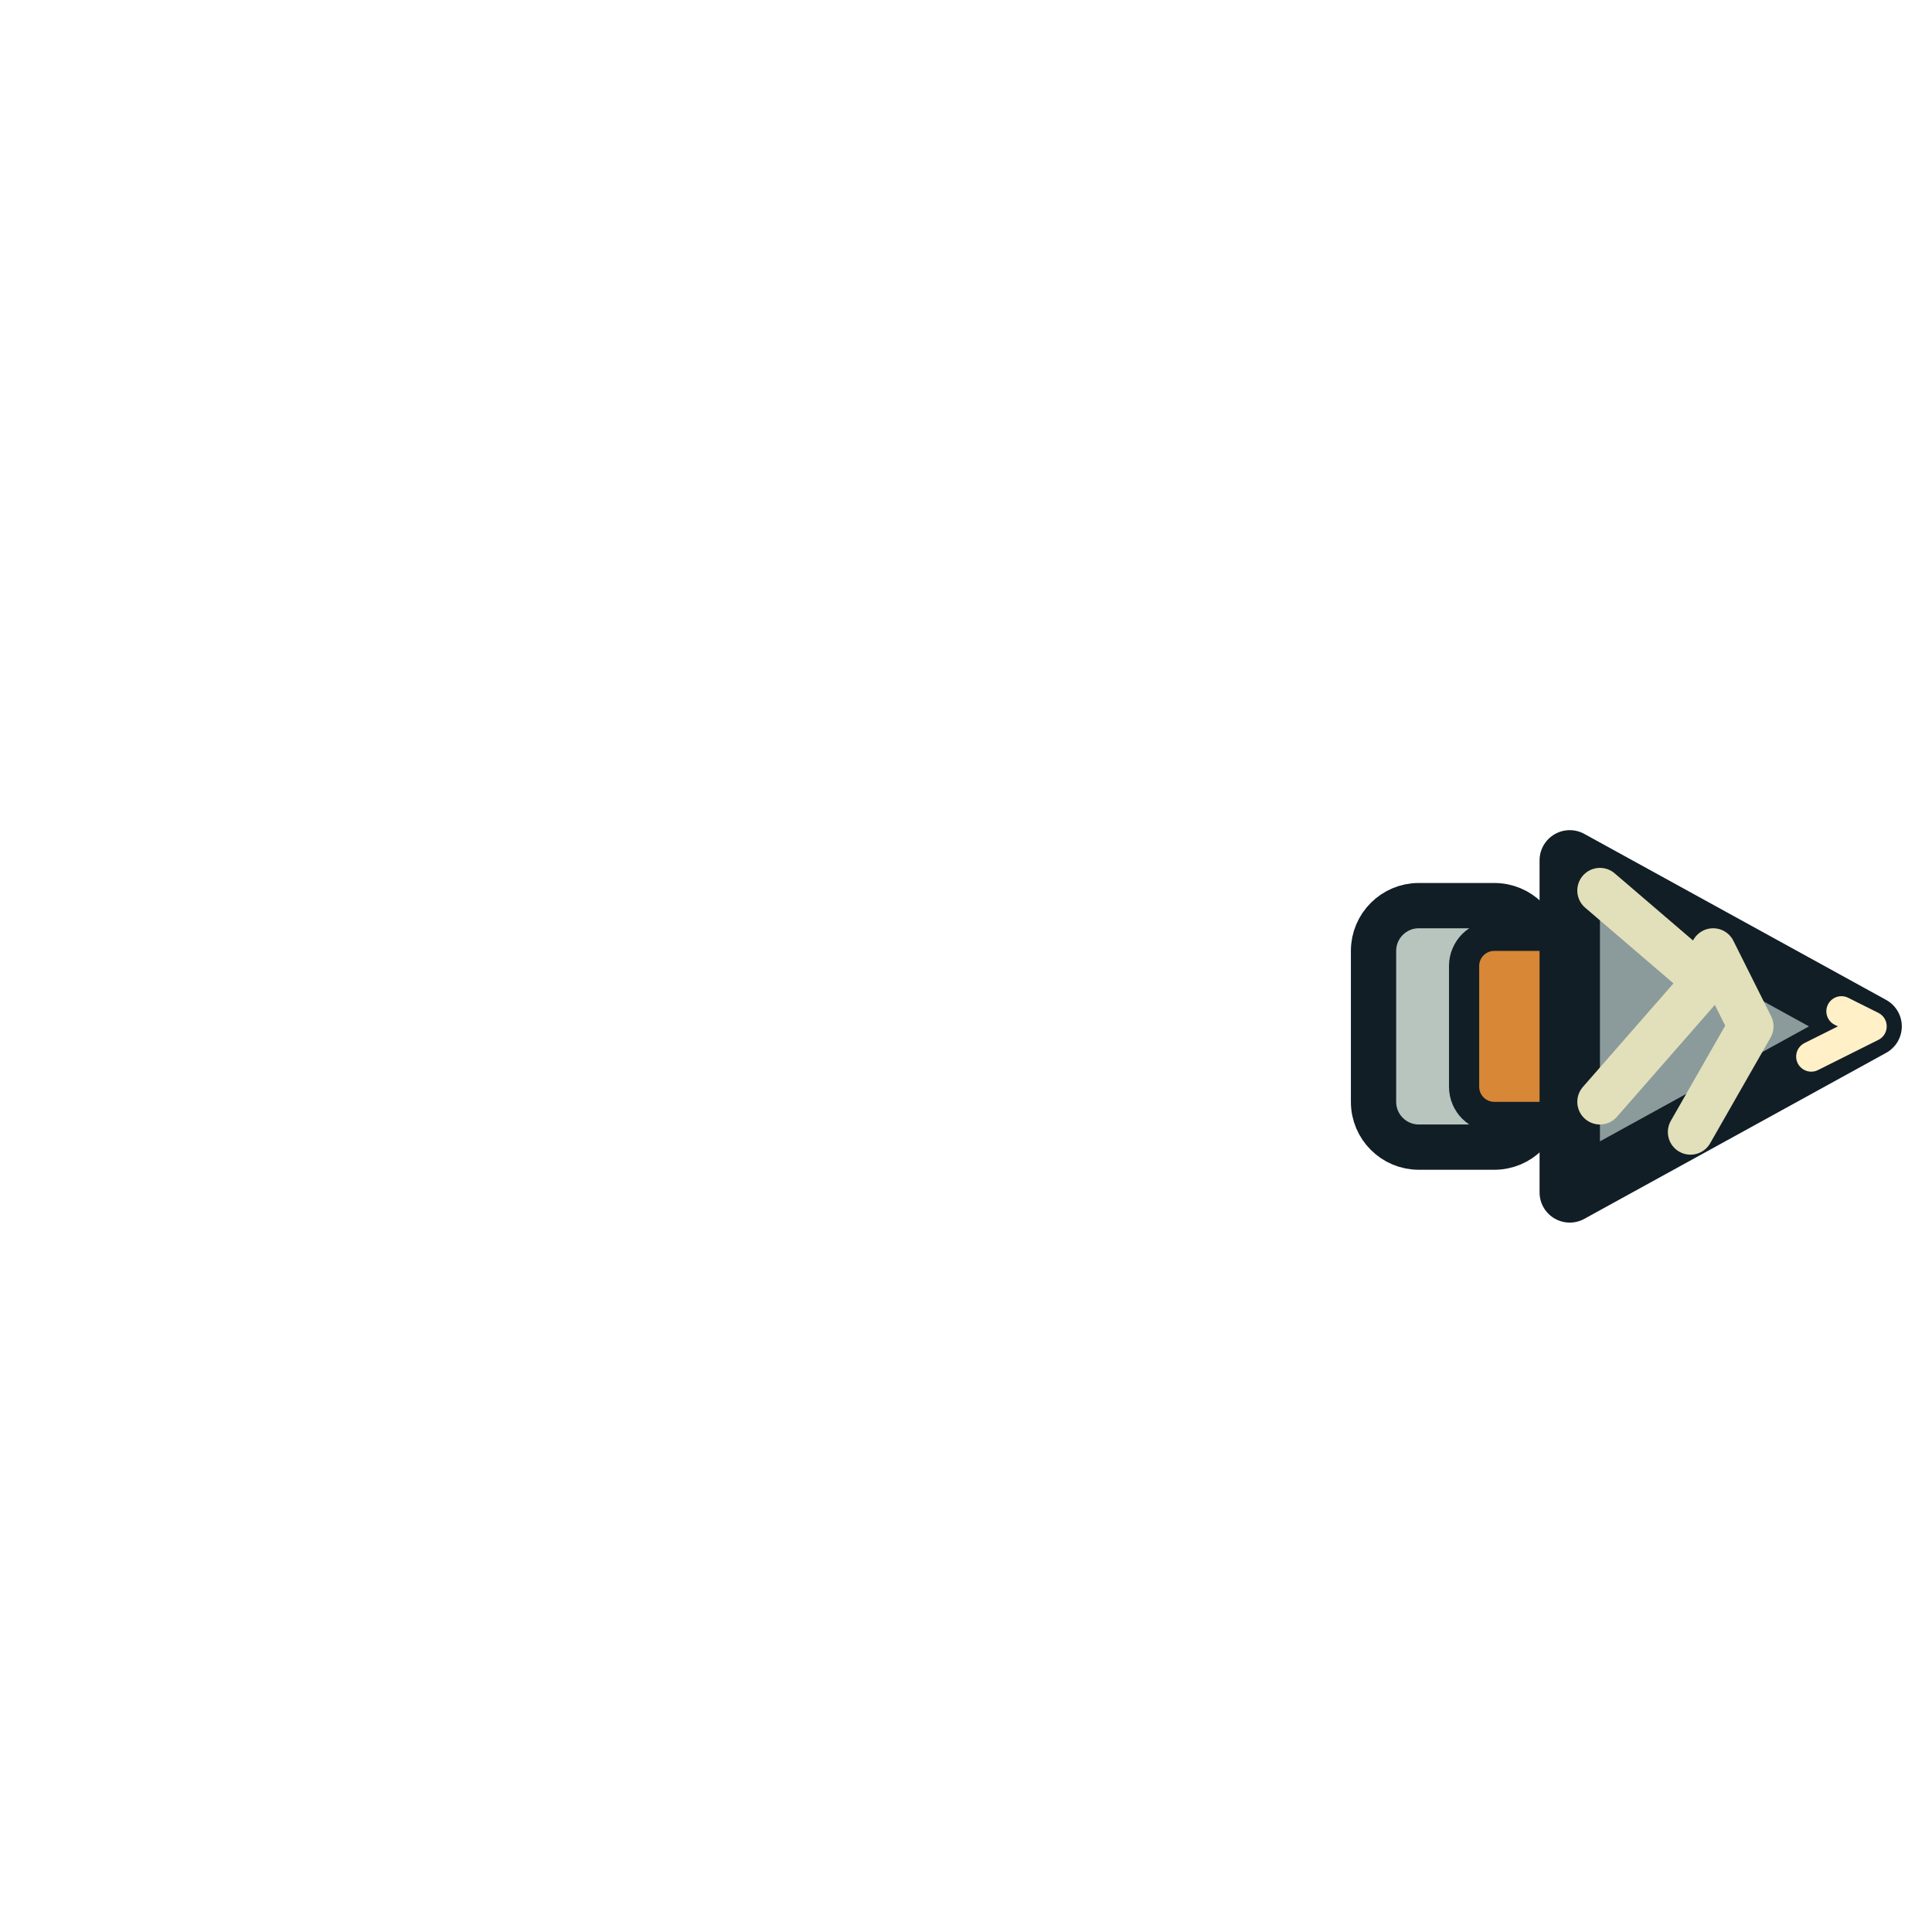
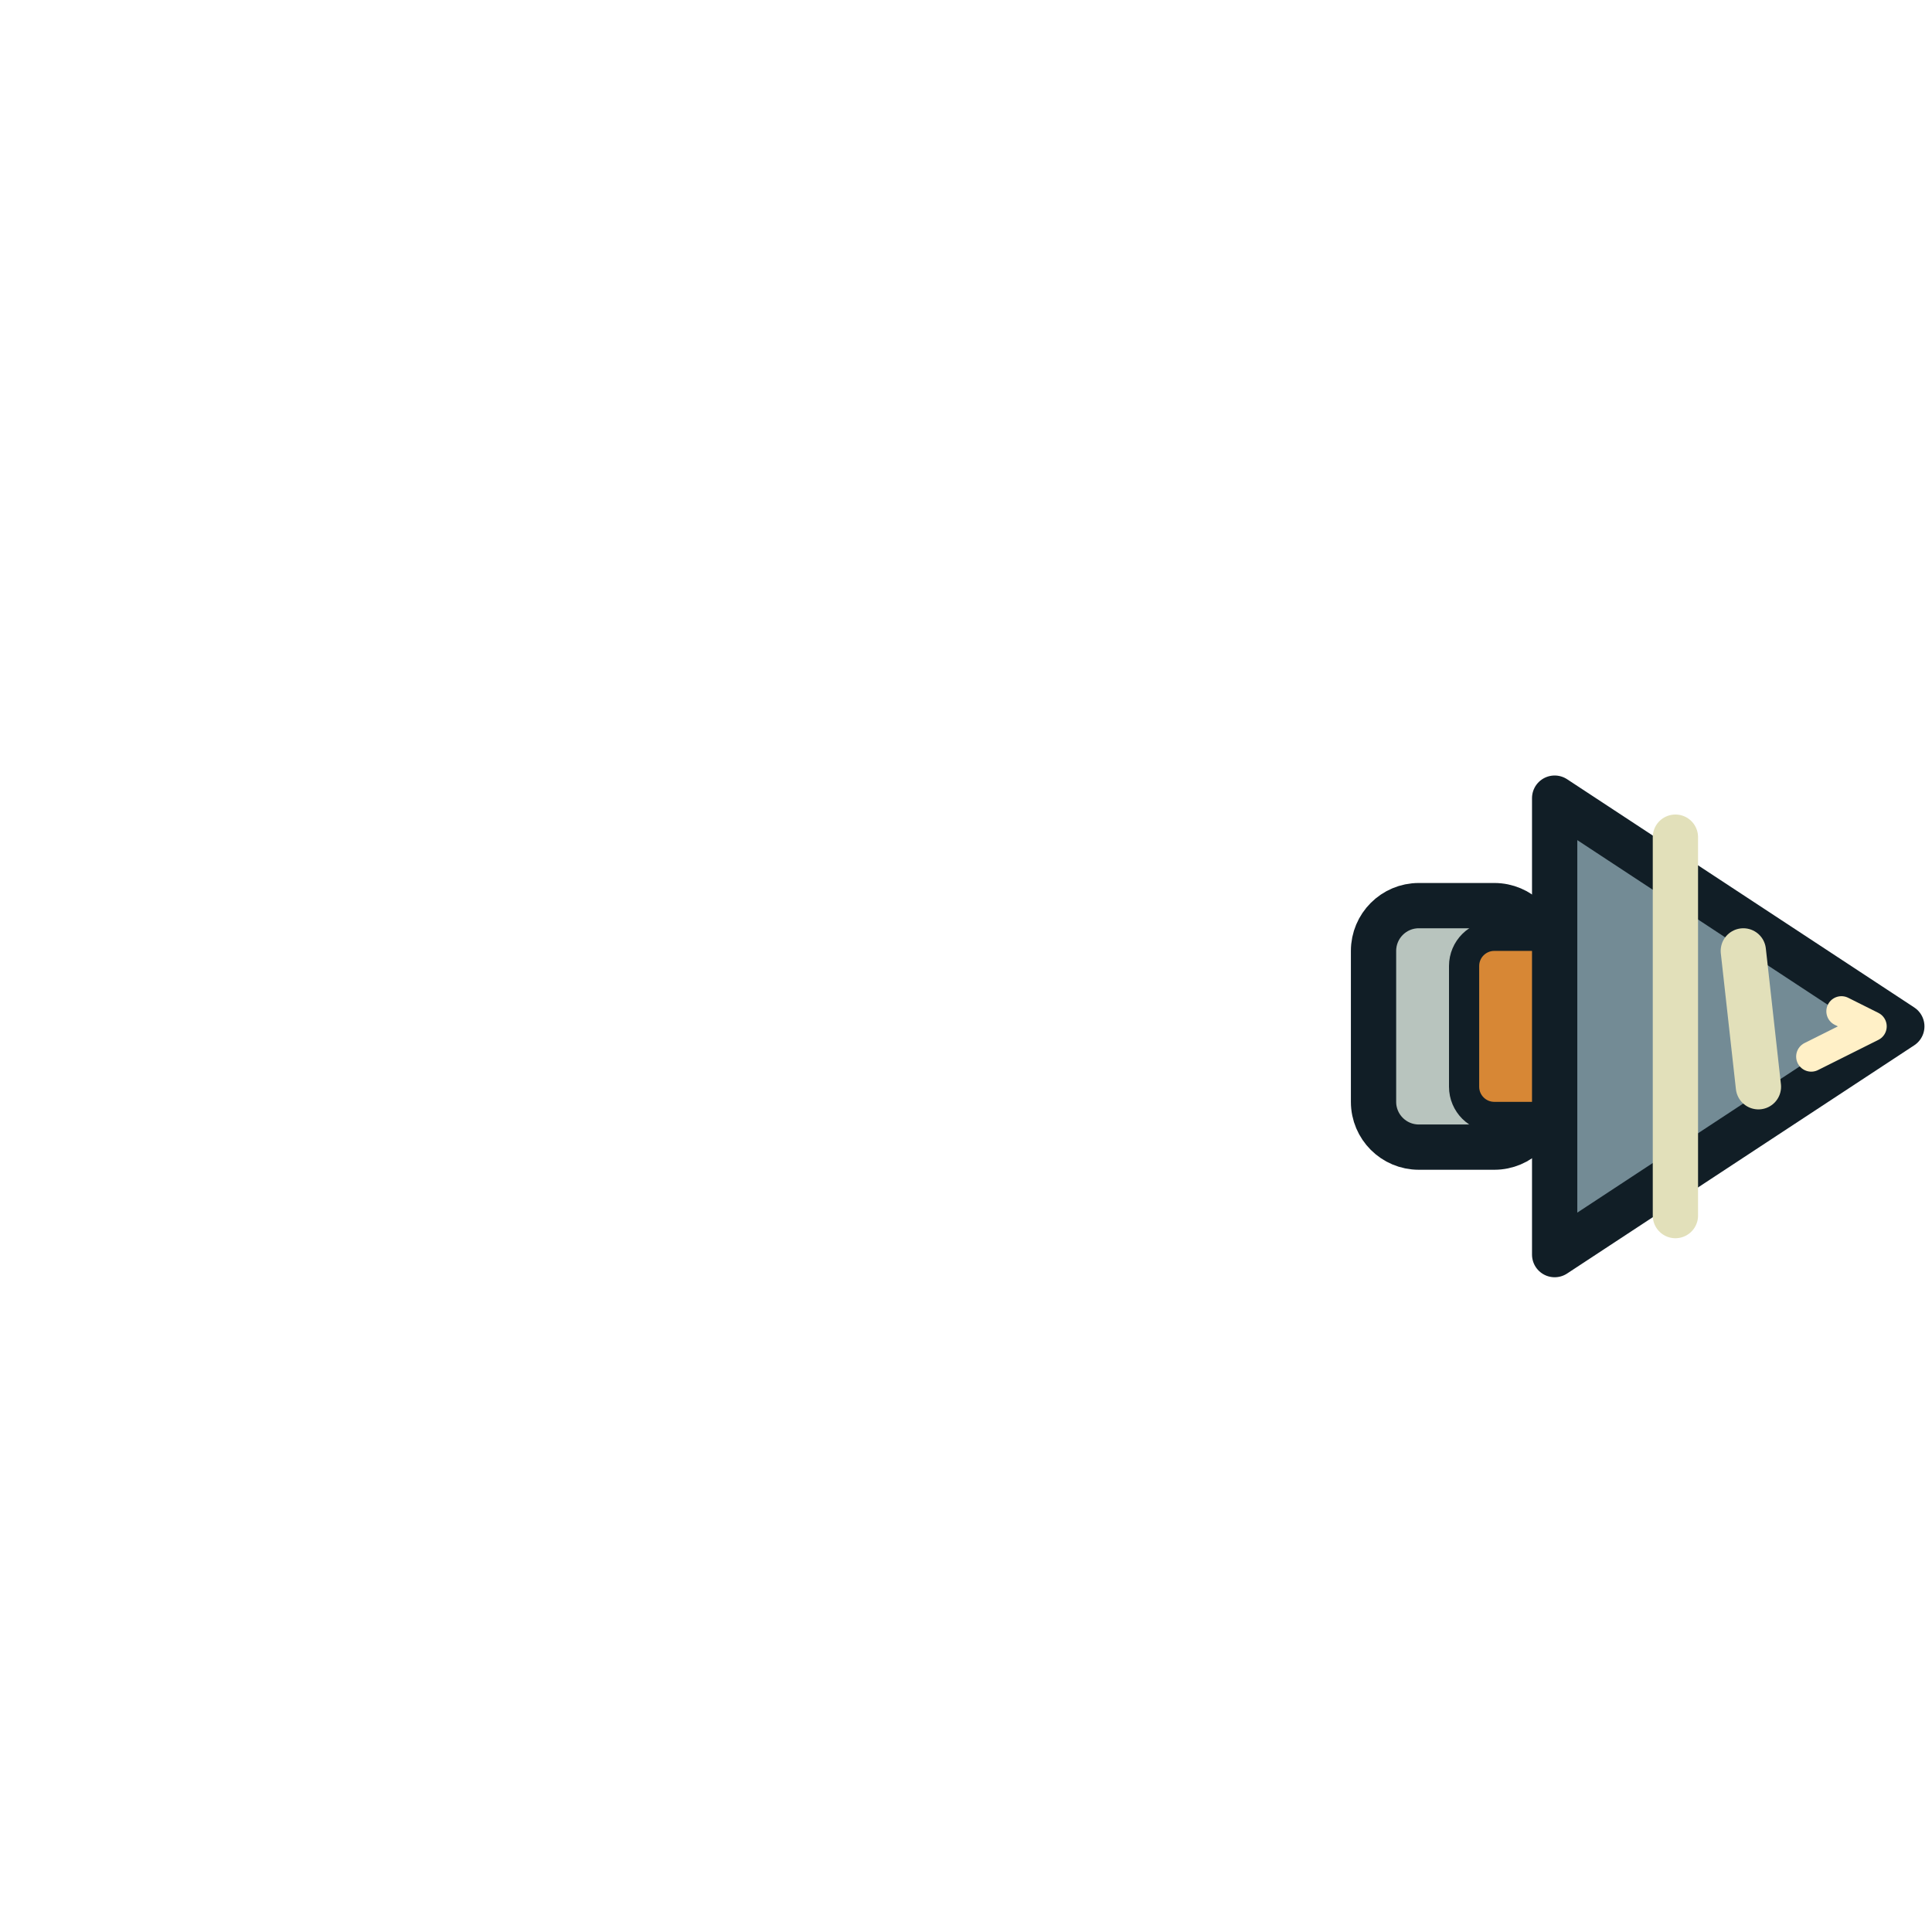
<svg xmlns="http://www.w3.org/2000/svg" width="128" height="128" viewBox="0 0 128 128">
  <g stroke-linecap="round" stroke-linejoin="round">
    <g id="drill-mount" data-layer="drill-mount">
      <rect x="91" y="60" width="11" height="16" rx="3" fill="#b8c4be" stroke="#111e26" stroke-width="3" />
      <rect x="97" y="62" width="9" height="12" rx="2" fill="#d78735" stroke="#111e26" stroke-width="2" />
    </g>
    <g id="auger-flutes" data-layer="auger-flutes">
-       <path d="M104 57 L124 68 L104 79 Z" fill="#8b9b9b" stroke="#111e26" stroke-width="4" />
-       <path d="M106 59 L113 65 L106 73 M113.5 63 L116 68 L112 75" fill="none" stroke="#e2e0ba" stroke-width="3" />
+       <path d="M103 52.879 L126 68 L103 83.121 Z" fill="#738b95" stroke="#111e26" stroke-width="3" />
+       <path d="M111 55.464 Q111 68 111 80.536 M115.5 63 L116.5 72" fill="none" stroke="#e2e0ba" stroke-width="3" />
      <path d="M122 67 L124 68 L120 70" fill="none" stroke="#fff0c7" stroke-width="2" />
    </g>
  </g>
</svg>
